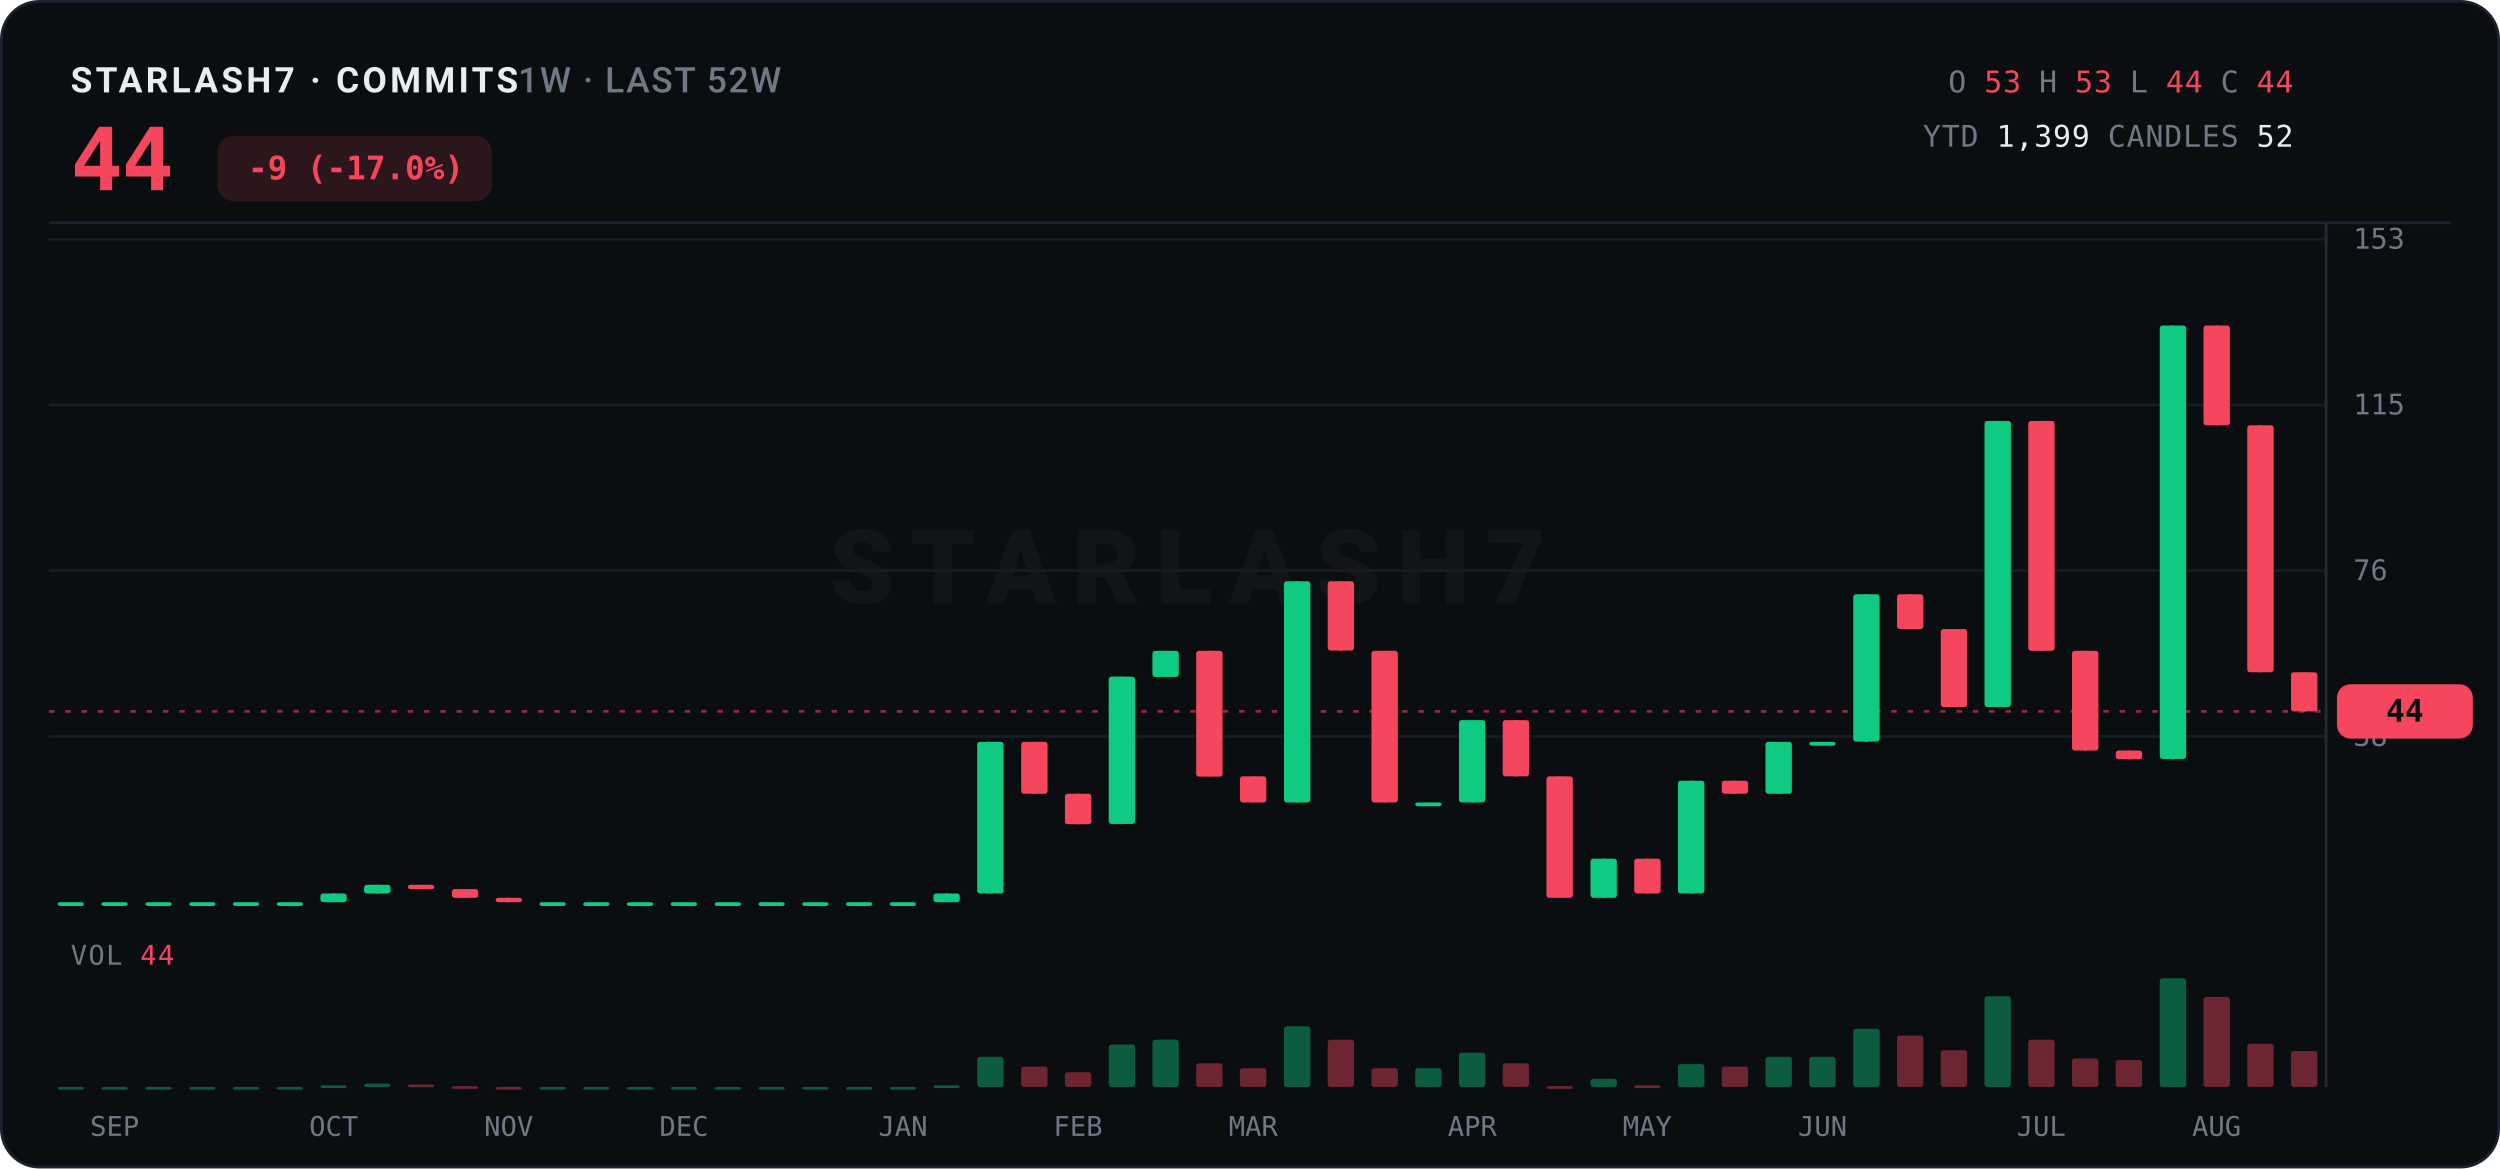
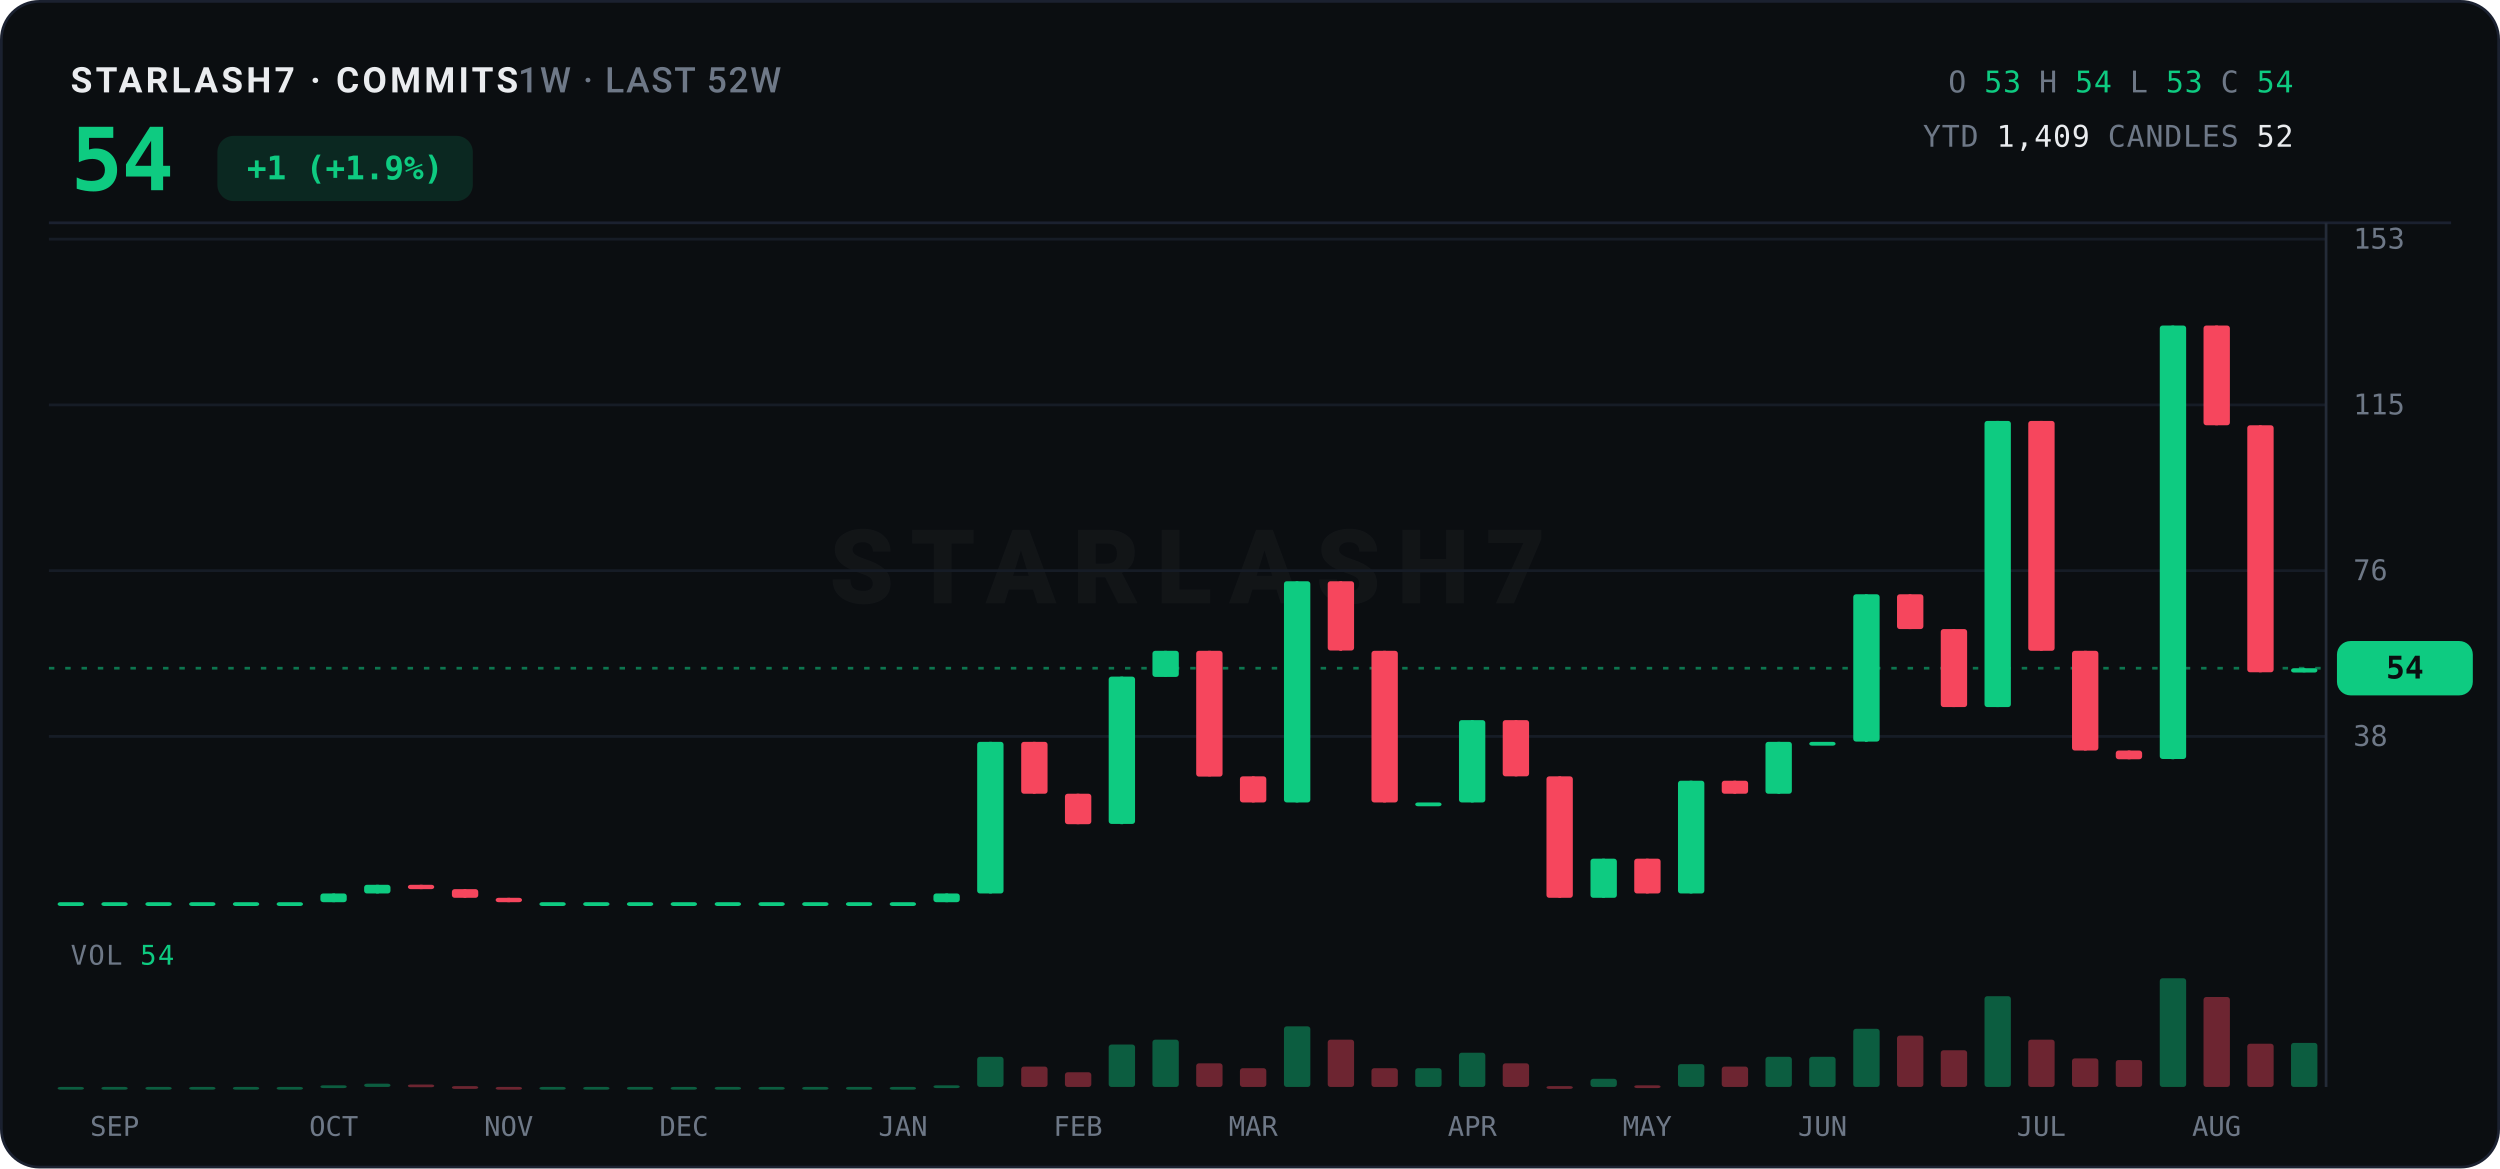
<svg xmlns="http://www.w3.org/2000/svg" width="920" height="430" viewBox="0 0 920 430">
  <rect x="0.5" y="0.5" width="919" height="429" rx="14" fill="#0B0E11" stroke="#1B2130" />
  <text x="26" y="34" font-family="ui-sans-serif,system-ui,-apple-system,'Segoe UI',Roboto,sans-serif" font-size="13" font-weight="700" letter-spacing="1.2" fill="#EAECEF">STARLASH7 · COMMITS<tspan fill="#6E7887" font-weight="500" letter-spacing="0.6">  1W · LAST 52W</tspan>
  </text>
-   <text x="26" y="70" font-family="ui-monospace,'SF Mono',SFMono-Regular,Menlo,Consolas,monospace" font-size="32" font-weight="800" fill="#F6465D" letter-spacing="-0.5">44</text>
-   <rect x="80" y="50" width="101" height="24" rx="6" fill="#F6465D" opacity="0.14" />
-   <text x="131" y="66" text-anchor="middle" font-family="ui-monospace,'SF Mono',SFMono-Regular,Menlo,Consolas,monospace" font-size="12" font-weight="700" fill="#F6465D">-9 (-17.0%)</text>
+   <text x="26" y="70" font-family="ui-monospace,'SF Mono',SFMono-Regular,Menlo,Consolas,monospace" font-size="32" font-weight="800" fill="#0ECB81" letter-spacing="-0.5">54</text>
+   <rect x="80" y="50" width="94" height="24" rx="6" fill="#0ECB81" opacity="0.14" />
+   <text x="127" y="66" text-anchor="middle" font-family="ui-monospace,'SF Mono',SFMono-Regular,Menlo,Consolas,monospace" font-size="12" font-weight="700" fill="#0ECB81">+1 (+1.9%)</text>
  <text x="844" y="34" text-anchor="end" font-family="ui-monospace,'SF Mono',SFMono-Regular,Menlo,Consolas,monospace" font-size="11" letter-spacing="0.3">
    <tspan fill="#6E7887">O</tspan>
-     <tspan fill="#F6465D">53</tspan>
+     <tspan fill="#0ECB81">53</tspan>
    <tspan fill="#6E7887">H</tspan>
-     <tspan fill="#F6465D">53</tspan>
+     <tspan fill="#0ECB81">54</tspan>
    <tspan fill="#6E7887">L</tspan>
-     <tspan fill="#F6465D">44</tspan>
+     <tspan fill="#0ECB81">53</tspan>
    <tspan fill="#6E7887">C</tspan>
-     <tspan fill="#F6465D">44</tspan>
+     <tspan fill="#0ECB81">54</tspan>
  </text>
  <text x="844" y="54" text-anchor="end" font-family="ui-monospace,'SF Mono',SFMono-Regular,Menlo,Consolas,monospace" font-size="11" letter-spacing="0.3">
    <tspan fill="#6E7887">YTD</tspan>
-     <tspan fill="#EAECEF">1,399</tspan>
+     <tspan fill="#EAECEF">1,409</tspan>
    <tspan fill="#6E7887">CANDLES</tspan>
    <tspan fill="#EAECEF">52</tspan>
  </text>
  <line x1="18" y1="82" x2="902" y2="82" stroke="#1B2130" stroke-width="1" />
  <text x="437.0" y="222.0" text-anchor="middle" font-family="ui-sans-serif,system-ui,-apple-system,'Segoe UI',Roboto,sans-serif" font-size="38" font-weight="800" letter-spacing="6" fill="#EAECEF" opacity="0.035">STARLASH7</text>
  <line x1="18" y1="271.0" x2="856" y2="271.0" stroke="#161C26" stroke-width="1" />
  <text x="866" y="274.5" font-family="ui-monospace,'SF Mono',SFMono-Regular,Menlo,Consolas,monospace" font-size="10.5" fill="#6E7887">38</text>
  <line x1="18" y1="210.0" x2="856" y2="210.0" stroke="#161C26" stroke-width="1" />
  <text x="866" y="213.5" font-family="ui-monospace,'SF Mono',SFMono-Regular,Menlo,Consolas,monospace" font-size="10.5" fill="#6E7887">76</text>
  <line x1="18" y1="149.0" x2="856" y2="149.0" stroke="#161C26" stroke-width="1" />
  <text x="866" y="152.5" font-family="ui-monospace,'SF Mono',SFMono-Regular,Menlo,Consolas,monospace" font-size="10.5" fill="#6E7887">115</text>
  <line x1="18" y1="88.0" x2="856" y2="88.0" stroke="#161C26" stroke-width="1" />
  <text x="866" y="91.5" font-family="ui-monospace,'SF Mono',SFMono-Regular,Menlo,Consolas,monospace" font-size="10.5" fill="#6E7887">153</text>
  <line x1="856" y1="82" x2="856" y2="400" stroke="#242B38" stroke-width="1" />
-   <line x1="18" y1="261.8" x2="856" y2="261.8" stroke="#F6465D" stroke-width="1" stroke-dasharray="2 4" opacity="0.55" />
-   <rect x="860" y="251.8" width="50" height="20" rx="5" fill="#F6465D" />
-   <text x="885.0" y="265.6" text-anchor="middle" font-family="ui-monospace,'SF Mono',SFMono-Regular,Menlo,Consolas,monospace" font-size="11.5" font-weight="800" fill="#0B0E11">44</text>
+   <line x1="18" y1="245.9" x2="856" y2="245.9" stroke="#0ECB81" stroke-width="1" stroke-dasharray="2 4" opacity="0.55" />
+   <rect x="860" y="235.9" width="50" height="20" rx="5" fill="#0ECB81" />
+   <text x="885.0" y="249.7" text-anchor="middle" font-family="ui-monospace,'SF Mono',SFMono-Regular,Menlo,Consolas,monospace" font-size="11.5" font-weight="800" fill="#0B0E11">54</text>
  <line x1="26.1" y1="332.0" x2="26.1" y2="332.0" stroke="#0ECB81" stroke-width="1" />
  <rect x="21.2" y="332.0" width="9.7" height="1.4" rx="1" fill="#0ECB81" />
  <line x1="42.2" y1="332.0" x2="42.2" y2="332.0" stroke="#0ECB81" stroke-width="1" />
  <rect x="37.3" y="332.0" width="9.7" height="1.4" rx="1" fill="#0ECB81" />
  <line x1="58.3" y1="332.0" x2="58.3" y2="332.0" stroke="#0ECB81" stroke-width="1" />
  <rect x="53.5" y="332.0" width="9.7" height="1.4" rx="1" fill="#0ECB81" />
  <line x1="74.4" y1="332.0" x2="74.4" y2="332.0" stroke="#0ECB81" stroke-width="1" />
  <rect x="69.6" y="332.0" width="9.7" height="1.4" rx="1" fill="#0ECB81" />
  <line x1="90.5" y1="332.0" x2="90.5" y2="332.0" stroke="#0ECB81" stroke-width="1" />
  <rect x="85.7" y="332.0" width="9.7" height="1.4" rx="1" fill="#0ECB81" />
  <line x1="106.6" y1="332.0" x2="106.6" y2="332.0" stroke="#0ECB81" stroke-width="1" />
  <rect x="101.8" y="332.0" width="9.7" height="1.4" rx="1" fill="#0ECB81" />
  <line x1="122.8" y1="328.8" x2="122.8" y2="332.0" stroke="#0ECB81" stroke-width="1" />
  <rect x="117.9" y="328.8" width="9.7" height="3.2" rx="1" fill="#0ECB81" />
  <line x1="138.9" y1="325.6" x2="138.9" y2="328.8" stroke="#0ECB81" stroke-width="1" />
  <rect x="134.0" y="325.6" width="9.7" height="3.2" rx="1" fill="#0ECB81" />
  <line x1="155.0" y1="325.6" x2="155.0" y2="327.2" stroke="#F6465D" stroke-width="1" />
  <rect x="150.1" y="325.6" width="9.7" height="1.6" rx="1" fill="#F6465D" />
  <line x1="171.1" y1="327.2" x2="171.1" y2="330.4" stroke="#F6465D" stroke-width="1" />
  <rect x="166.3" y="327.2" width="9.7" height="3.2" rx="1" fill="#F6465D" />
  <line x1="187.2" y1="330.4" x2="187.2" y2="332.0" stroke="#F6465D" stroke-width="1" />
  <rect x="182.4" y="330.4" width="9.7" height="1.6" rx="1" fill="#F6465D" />
  <line x1="203.3" y1="332.0" x2="203.3" y2="332.0" stroke="#0ECB81" stroke-width="1" />
  <rect x="198.5" y="332.0" width="9.7" height="1.4" rx="1" fill="#0ECB81" />
  <line x1="219.4" y1="332.0" x2="219.4" y2="332.0" stroke="#0ECB81" stroke-width="1" />
  <rect x="214.6" y="332.0" width="9.7" height="1.4" rx="1" fill="#0ECB81" />
  <line x1="235.6" y1="332.0" x2="235.6" y2="332.0" stroke="#0ECB81" stroke-width="1" />
  <rect x="230.7" y="332.0" width="9.7" height="1.4" rx="1" fill="#0ECB81" />
  <line x1="251.7" y1="332.0" x2="251.7" y2="332.0" stroke="#0ECB81" stroke-width="1" />
  <rect x="246.8" y="332.0" width="9.7" height="1.4" rx="1" fill="#0ECB81" />
  <line x1="267.8" y1="332.0" x2="267.8" y2="332.0" stroke="#0ECB81" stroke-width="1" />
  <rect x="263.0" y="332.0" width="9.7" height="1.4" rx="1" fill="#0ECB81" />
  <line x1="283.9" y1="332.0" x2="283.9" y2="332.0" stroke="#0ECB81" stroke-width="1" />
  <rect x="279.1" y="332.0" width="9.7" height="1.4" rx="1" fill="#0ECB81" />
  <line x1="300.0" y1="332.0" x2="300.0" y2="332.0" stroke="#0ECB81" stroke-width="1" />
  <rect x="295.2" y="332.0" width="9.7" height="1.4" rx="1" fill="#0ECB81" />
  <line x1="316.1" y1="332.0" x2="316.1" y2="332.0" stroke="#0ECB81" stroke-width="1" />
  <rect x="311.3" y="332.0" width="9.7" height="1.4" rx="1" fill="#0ECB81" />
  <line x1="332.3" y1="332.0" x2="332.3" y2="332.0" stroke="#0ECB81" stroke-width="1" />
  <rect x="327.4" y="332.0" width="9.7" height="1.4" rx="1" fill="#0ECB81" />
  <line x1="348.4" y1="328.8" x2="348.4" y2="332.0" stroke="#0ECB81" stroke-width="1" />
  <rect x="343.5" y="328.8" width="9.7" height="3.2" rx="1" fill="#0ECB81" />
  <line x1="364.5" y1="273.0" x2="364.5" y2="328.8" stroke="#0ECB81" stroke-width="1" />
  <rect x="359.6" y="273.0" width="9.7" height="55.8" rx="1" fill="#0ECB81" />
  <line x1="380.6" y1="273.0" x2="380.6" y2="292.1" stroke="#F6465D" stroke-width="1" />
  <rect x="375.8" y="273.0" width="9.7" height="19.1" rx="1" fill="#F6465D" />
  <line x1="396.7" y1="292.1" x2="396.7" y2="303.3" stroke="#F6465D" stroke-width="1" />
  <rect x="391.9" y="292.1" width="9.7" height="11.2" rx="1" fill="#F6465D" />
  <line x1="412.8" y1="249.0" x2="412.8" y2="303.3" stroke="#0ECB81" stroke-width="1" />
  <rect x="408.0" y="249.0" width="9.7" height="54.2" rx="1" fill="#0ECB81" />
  <line x1="428.9" y1="239.5" x2="428.9" y2="249.0" stroke="#0ECB81" stroke-width="1" />
  <rect x="424.1" y="239.5" width="9.7" height="9.6" rx="1" fill="#0ECB81" />
  <line x1="445.1" y1="239.5" x2="445.1" y2="285.7" stroke="#F6465D" stroke-width="1" />
  <rect x="440.2" y="239.5" width="9.7" height="46.3" rx="1" fill="#F6465D" />
  <line x1="461.2" y1="285.7" x2="461.2" y2="295.3" stroke="#F6465D" stroke-width="1" />
  <rect x="456.3" y="285.7" width="9.7" height="9.6" rx="1" fill="#F6465D" />
  <line x1="477.3" y1="213.9" x2="477.3" y2="295.3" stroke="#0ECB81" stroke-width="1" />
  <rect x="472.5" y="213.9" width="9.7" height="81.4" rx="1" fill="#0ECB81" />
  <line x1="493.4" y1="213.9" x2="493.4" y2="239.5" stroke="#F6465D" stroke-width="1" />
  <rect x="488.6" y="213.9" width="9.7" height="25.5" rx="1" fill="#F6465D" />
  <line x1="509.5" y1="239.5" x2="509.5" y2="295.3" stroke="#F6465D" stroke-width="1" />
  <rect x="504.7" y="239.5" width="9.7" height="55.8" rx="1" fill="#F6465D" />
  <line x1="525.6" y1="295.3" x2="525.6" y2="295.3" stroke="#0ECB81" stroke-width="1" />
  <rect x="520.8" y="295.3" width="9.7" height="1.4" rx="1" fill="#0ECB81" />
  <line x1="541.8" y1="265.0" x2="541.8" y2="295.3" stroke="#0ECB81" stroke-width="1" />
  <rect x="536.9" y="265.0" width="9.7" height="30.3" rx="1" fill="#0ECB81" />
  <line x1="557.9" y1="265.0" x2="557.9" y2="285.7" stroke="#F6465D" stroke-width="1" />
  <rect x="553.0" y="265.0" width="9.7" height="20.7" rx="1" fill="#F6465D" />
  <line x1="574.0" y1="285.7" x2="574.0" y2="330.4" stroke="#F6465D" stroke-width="1" />
  <rect x="569.1" y="285.7" width="9.7" height="44.7" rx="1" fill="#F6465D" />
  <line x1="590.1" y1="316.0" x2="590.1" y2="330.4" stroke="#0ECB81" stroke-width="1" />
  <rect x="585.3" y="316.0" width="9.7" height="14.4" rx="1" fill="#0ECB81" />
  <line x1="606.2" y1="316.0" x2="606.2" y2="328.8" stroke="#F6465D" stroke-width="1" />
  <rect x="601.4" y="316.0" width="9.7" height="12.8" rx="1" fill="#F6465D" />
  <line x1="622.3" y1="287.3" x2="622.3" y2="328.8" stroke="#0ECB81" stroke-width="1" />
  <rect x="617.5" y="287.3" width="9.7" height="41.5" rx="1" fill="#0ECB81" />
  <line x1="638.4" y1="287.3" x2="638.4" y2="292.1" stroke="#F6465D" stroke-width="1" />
  <rect x="633.6" y="287.3" width="9.7" height="4.8" rx="1" fill="#F6465D" />
  <line x1="654.6" y1="273.0" x2="654.6" y2="292.1" stroke="#0ECB81" stroke-width="1" />
  <rect x="649.7" y="273.0" width="9.7" height="19.1" rx="1" fill="#0ECB81" />
  <line x1="670.7" y1="273.0" x2="670.7" y2="273.0" stroke="#0ECB81" stroke-width="1" />
  <rect x="665.8" y="273.0" width="9.7" height="1.4" rx="1" fill="#0ECB81" />
  <line x1="686.8" y1="218.7" x2="686.8" y2="273.0" stroke="#0ECB81" stroke-width="1" />
  <rect x="682.0" y="218.7" width="9.7" height="54.2" rx="1" fill="#0ECB81" />
  <line x1="702.9" y1="218.7" x2="702.9" y2="231.5" stroke="#F6465D" stroke-width="1" />
  <rect x="698.1" y="218.7" width="9.7" height="12.8" rx="1" fill="#F6465D" />
  <line x1="719.0" y1="231.5" x2="719.0" y2="260.2" stroke="#F6465D" stroke-width="1" />
  <rect x="714.2" y="231.5" width="9.7" height="28.7" rx="1" fill="#F6465D" />
  <line x1="735.1" y1="154.9" x2="735.1" y2="260.2" stroke="#0ECB81" stroke-width="1" />
  <rect x="730.3" y="154.9" width="9.7" height="105.3" rx="1" fill="#0ECB81" />
  <line x1="751.2" y1="154.9" x2="751.2" y2="239.5" stroke="#F6465D" stroke-width="1" />
  <rect x="746.4" y="154.9" width="9.7" height="84.6" rx="1" fill="#F6465D" />
  <line x1="767.4" y1="239.5" x2="767.4" y2="276.2" stroke="#F6465D" stroke-width="1" />
  <rect x="762.5" y="239.5" width="9.7" height="36.7" rx="1" fill="#F6465D" />
  <line x1="783.5" y1="276.2" x2="783.5" y2="279.4" stroke="#F6465D" stroke-width="1" />
  <rect x="778.6" y="276.2" width="9.7" height="3.2" rx="1" fill="#F6465D" />
  <line x1="799.6" y1="119.8" x2="799.6" y2="279.4" stroke="#0ECB81" stroke-width="1" />
  <rect x="794.8" y="119.8" width="9.7" height="159.5" rx="1" fill="#0ECB81" />
  <line x1="815.7" y1="119.8" x2="815.7" y2="156.5" stroke="#F6465D" stroke-width="1" />
  <rect x="810.9" y="119.8" width="9.7" height="36.7" rx="1" fill="#F6465D" />
  <line x1="831.8" y1="156.5" x2="831.8" y2="247.4" stroke="#F6465D" stroke-width="1" />
  <rect x="827.0" y="156.5" width="9.7" height="90.9" rx="1" fill="#F6465D" />
-   <line x1="847.9" y1="247.4" x2="847.9" y2="261.8" stroke="#F6465D" stroke-width="1" />
-   <rect x="843.1" y="247.4" width="9.7" height="14.4" rx="1" fill="#F6465D" />
-   <text x="26" y="355" font-family="ui-monospace,'SF Mono',SFMono-Regular,Menlo,Consolas,monospace" font-size="10" letter-spacing="0.5" fill="#6E7887">VOL <tspan fill="#F6465D">44</tspan>
+   <line x1="847.9" y1="245.9" x2="847.9" y2="247.4" stroke="#0ECB81" stroke-width="1" />
+   <rect x="843.1" y="245.9" width="9.7" height="1.6" rx="1" fill="#0ECB81" />
+   <text x="26" y="355" font-family="ui-monospace,'SF Mono',SFMono-Regular,Menlo,Consolas,monospace" font-size="10" letter-spacing="0.5" fill="#6E7887">VOL <tspan fill="#0ECB81">54</tspan>
  </text>
  <rect x="21.2" y="400.0" width="9.7" height="1.0" rx="1" fill="#0ECB81" opacity="0.42" />
  <rect x="37.3" y="400.0" width="9.7" height="1.0" rx="1" fill="#0ECB81" opacity="0.42" />
  <rect x="53.5" y="400.0" width="9.7" height="1.0" rx="1" fill="#0ECB81" opacity="0.42" />
  <rect x="69.6" y="400.0" width="9.7" height="1.0" rx="1" fill="#0ECB81" opacity="0.42" />
  <rect x="85.7" y="400.0" width="9.7" height="1.0" rx="1" fill="#0ECB81" opacity="0.42" />
  <rect x="101.8" y="400.0" width="9.7" height="1.0" rx="1" fill="#0ECB81" opacity="0.42" />
  <rect x="117.9" y="399.4" width="9.7" height="1.0" rx="1" fill="#0ECB81" opacity="0.42" />
  <rect x="134.0" y="398.8" width="9.7" height="1.2" rx="1" fill="#0ECB81" opacity="0.42" />
  <rect x="150.1" y="399.1" width="9.7" height="1.0" rx="1" fill="#F6465D" opacity="0.42" />
  <rect x="166.3" y="399.7" width="9.7" height="1.0" rx="1" fill="#F6465D" opacity="0.42" />
  <rect x="182.4" y="400.0" width="9.7" height="1.0" rx="1" fill="#F6465D" opacity="0.42" />
  <rect x="198.5" y="400.0" width="9.7" height="1.0" rx="1" fill="#0ECB81" opacity="0.42" />
  <rect x="214.6" y="400.0" width="9.7" height="1.0" rx="1" fill="#0ECB81" opacity="0.42" />
  <rect x="230.7" y="400.0" width="9.7" height="1.0" rx="1" fill="#0ECB81" opacity="0.42" />
  <rect x="246.8" y="400.0" width="9.7" height="1.0" rx="1" fill="#0ECB81" opacity="0.42" />
  <rect x="263.0" y="400.0" width="9.7" height="1.0" rx="1" fill="#0ECB81" opacity="0.42" />
  <rect x="279.1" y="400.0" width="9.7" height="1.0" rx="1" fill="#0ECB81" opacity="0.42" />
  <rect x="295.2" y="400.0" width="9.7" height="1.0" rx="1" fill="#0ECB81" opacity="0.42" />
  <rect x="311.3" y="400.0" width="9.7" height="1.0" rx="1" fill="#0ECB81" opacity="0.42" />
  <rect x="327.4" y="400.0" width="9.7" height="1.0" rx="1" fill="#0ECB81" opacity="0.42" />
  <rect x="343.5" y="399.4" width="9.7" height="1.0" rx="1" fill="#0ECB81" opacity="0.42" />
  <rect x="359.6" y="388.9" width="9.7" height="11.1" rx="1" fill="#0ECB81" opacity="0.42" />
  <rect x="375.8" y="392.5" width="9.7" height="7.5" rx="1" fill="#F6465D" opacity="0.42" />
  <rect x="391.9" y="394.6" width="9.7" height="5.4" rx="1" fill="#F6465D" opacity="0.42" />
  <rect x="408.0" y="384.4" width="9.7" height="15.6" rx="1" fill="#0ECB81" opacity="0.42" />
  <rect x="424.1" y="382.6" width="9.7" height="17.4" rx="1" fill="#0ECB81" opacity="0.42" />
  <rect x="440.2" y="391.3" width="9.7" height="8.7" rx="1" fill="#F6465D" opacity="0.42" />
  <rect x="456.3" y="393.1" width="9.7" height="6.9" rx="1" fill="#F6465D" opacity="0.42" />
  <rect x="472.5" y="377.7" width="9.7" height="22.3" rx="1" fill="#0ECB81" opacity="0.42" />
  <rect x="488.6" y="382.6" width="9.7" height="17.4" rx="1" fill="#F6465D" opacity="0.42" />
  <rect x="504.7" y="393.1" width="9.7" height="6.9" rx="1" fill="#F6465D" opacity="0.42" />
  <rect x="520.8" y="393.1" width="9.7" height="6.9" rx="1" fill="#0ECB81" opacity="0.42" />
  <rect x="536.9" y="387.4" width="9.7" height="12.6" rx="1" fill="#0ECB81" opacity="0.42" />
  <rect x="553.0" y="391.3" width="9.7" height="8.7" rx="1" fill="#F6465D" opacity="0.42" />
  <rect x="569.1" y="399.7" width="9.7" height="1.0" rx="1" fill="#F6465D" opacity="0.42" />
  <rect x="585.3" y="397.0" width="9.7" height="3.0" rx="1" fill="#0ECB81" opacity="0.42" />
  <rect x="601.4" y="399.4" width="9.7" height="1.0" rx="1" fill="#F6465D" opacity="0.42" />
  <rect x="617.5" y="391.6" width="9.7" height="8.4" rx="1" fill="#0ECB81" opacity="0.42" />
  <rect x="633.6" y="392.5" width="9.7" height="7.5" rx="1" fill="#F6465D" opacity="0.42" />
  <rect x="649.7" y="388.9" width="9.7" height="11.1" rx="1" fill="#0ECB81" opacity="0.42" />
  <rect x="665.8" y="388.9" width="9.7" height="11.1" rx="1" fill="#0ECB81" opacity="0.42" />
  <rect x="682.0" y="378.6" width="9.7" height="21.4" rx="1" fill="#0ECB81" opacity="0.42" />
  <rect x="698.1" y="381.1" width="9.7" height="18.9" rx="1" fill="#F6465D" opacity="0.42" />
  <rect x="714.2" y="386.5" width="9.7" height="13.5" rx="1" fill="#F6465D" opacity="0.42" />
  <rect x="730.3" y="366.6" width="9.7" height="33.4" rx="1" fill="#0ECB81" opacity="0.42" />
  <rect x="746.4" y="382.6" width="9.7" height="17.4" rx="1" fill="#F6465D" opacity="0.42" />
  <rect x="762.5" y="389.5" width="9.7" height="10.5" rx="1" fill="#F6465D" opacity="0.42" />
  <rect x="778.6" y="390.1" width="9.7" height="9.9" rx="1" fill="#F6465D" opacity="0.42" />
  <rect x="794.8" y="360.0" width="9.7" height="40.0" rx="1" fill="#0ECB81" opacity="0.42" />
  <rect x="810.9" y="366.9" width="9.7" height="33.1" rx="1" fill="#F6465D" opacity="0.42" />
  <rect x="827.0" y="384.1" width="9.7" height="15.9" rx="1" fill="#F6465D" opacity="0.42" />
-   <rect x="843.1" y="386.8" width="9.7" height="13.2" rx="1" fill="#F6465D" opacity="0.42" />
+   <rect x="843.1" y="383.8" width="9.7" height="16.2" rx="1" fill="#0ECB81" opacity="0.42" />
  <text x="42.2" y="418" text-anchor="middle" font-family="ui-monospace,'SF Mono',SFMono-Regular,Menlo,Consolas,monospace" font-size="10" fill="#6E7887">SEP</text>
  <text x="122.8" y="418" text-anchor="middle" font-family="ui-monospace,'SF Mono',SFMono-Regular,Menlo,Consolas,monospace" font-size="10" fill="#6E7887">OCT</text>
  <text x="187.2" y="418" text-anchor="middle" font-family="ui-monospace,'SF Mono',SFMono-Regular,Menlo,Consolas,monospace" font-size="10" fill="#6E7887">NOV</text>
  <text x="251.7" y="418" text-anchor="middle" font-family="ui-monospace,'SF Mono',SFMono-Regular,Menlo,Consolas,monospace" font-size="10" fill="#6E7887">DEC</text>
  <text x="332.3" y="418" text-anchor="middle" font-family="ui-monospace,'SF Mono',SFMono-Regular,Menlo,Consolas,monospace" font-size="10" fill="#6E7887">JAN</text>
  <text x="396.7" y="418" text-anchor="middle" font-family="ui-monospace,'SF Mono',SFMono-Regular,Menlo,Consolas,monospace" font-size="10" fill="#6E7887">FEB</text>
  <text x="461.2" y="418" text-anchor="middle" font-family="ui-monospace,'SF Mono',SFMono-Regular,Menlo,Consolas,monospace" font-size="10" fill="#6E7887">MAR</text>
  <text x="541.8" y="418" text-anchor="middle" font-family="ui-monospace,'SF Mono',SFMono-Regular,Menlo,Consolas,monospace" font-size="10" fill="#6E7887">APR</text>
  <text x="606.2" y="418" text-anchor="middle" font-family="ui-monospace,'SF Mono',SFMono-Regular,Menlo,Consolas,monospace" font-size="10" fill="#6E7887">MAY</text>
  <text x="670.7" y="418" text-anchor="middle" font-family="ui-monospace,'SF Mono',SFMono-Regular,Menlo,Consolas,monospace" font-size="10" fill="#6E7887">JUN</text>
  <text x="751.2" y="418" text-anchor="middle" font-family="ui-monospace,'SF Mono',SFMono-Regular,Menlo,Consolas,monospace" font-size="10" fill="#6E7887">JUL</text>
  <text x="815.7" y="418" text-anchor="middle" font-family="ui-monospace,'SF Mono',SFMono-Regular,Menlo,Consolas,monospace" font-size="10" fill="#6E7887">AUG</text>
</svg>
